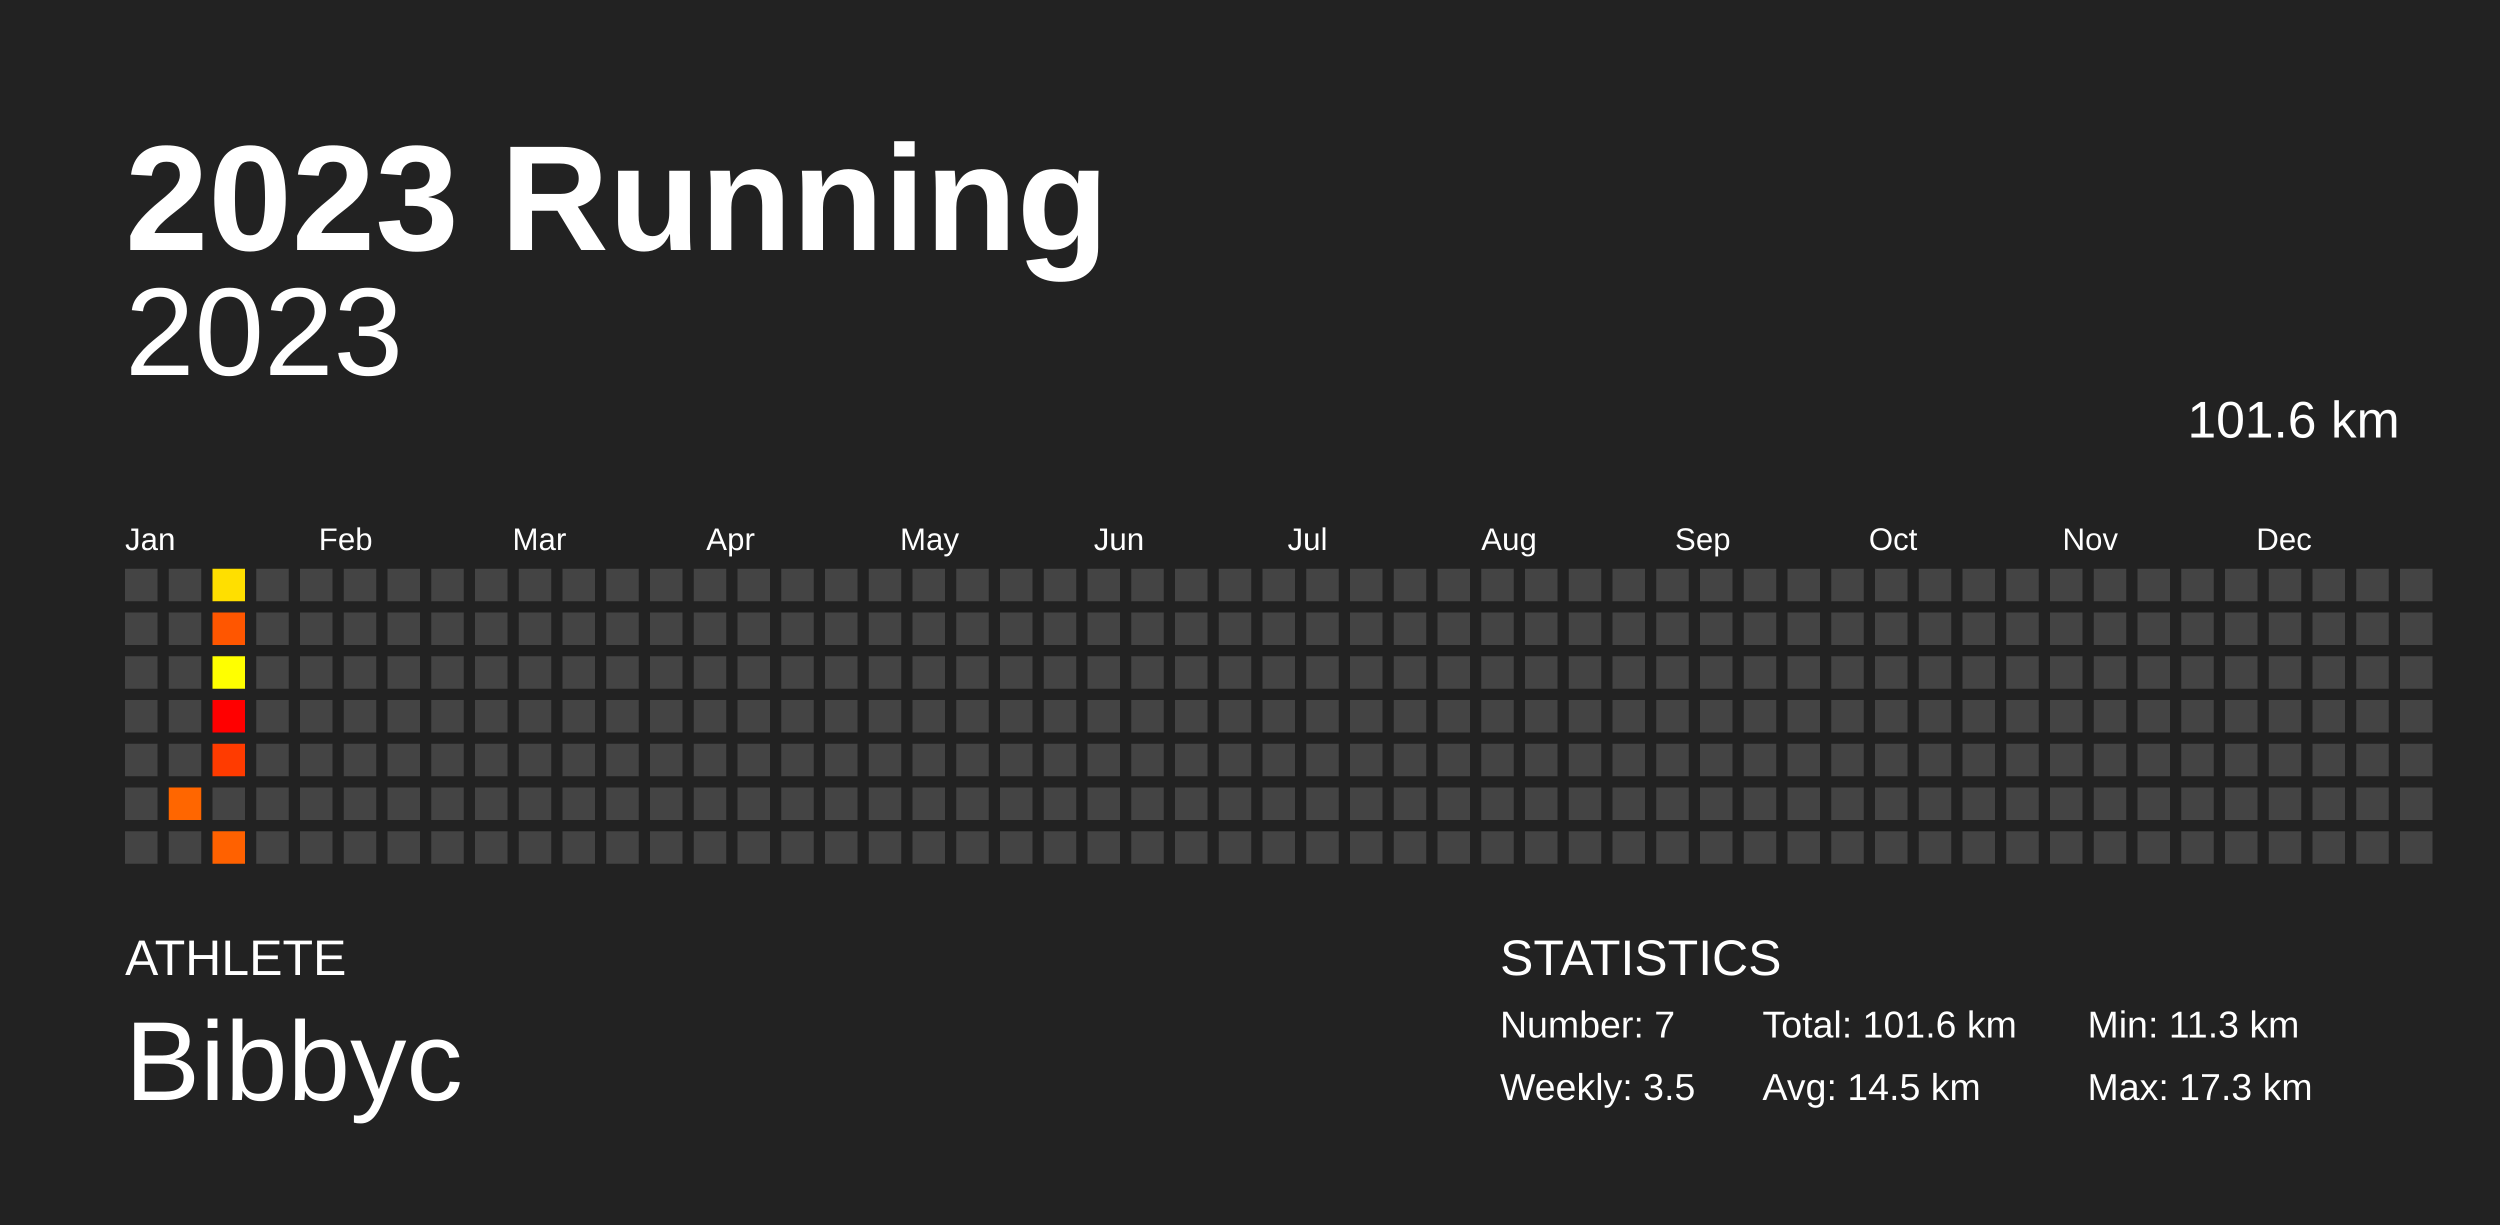
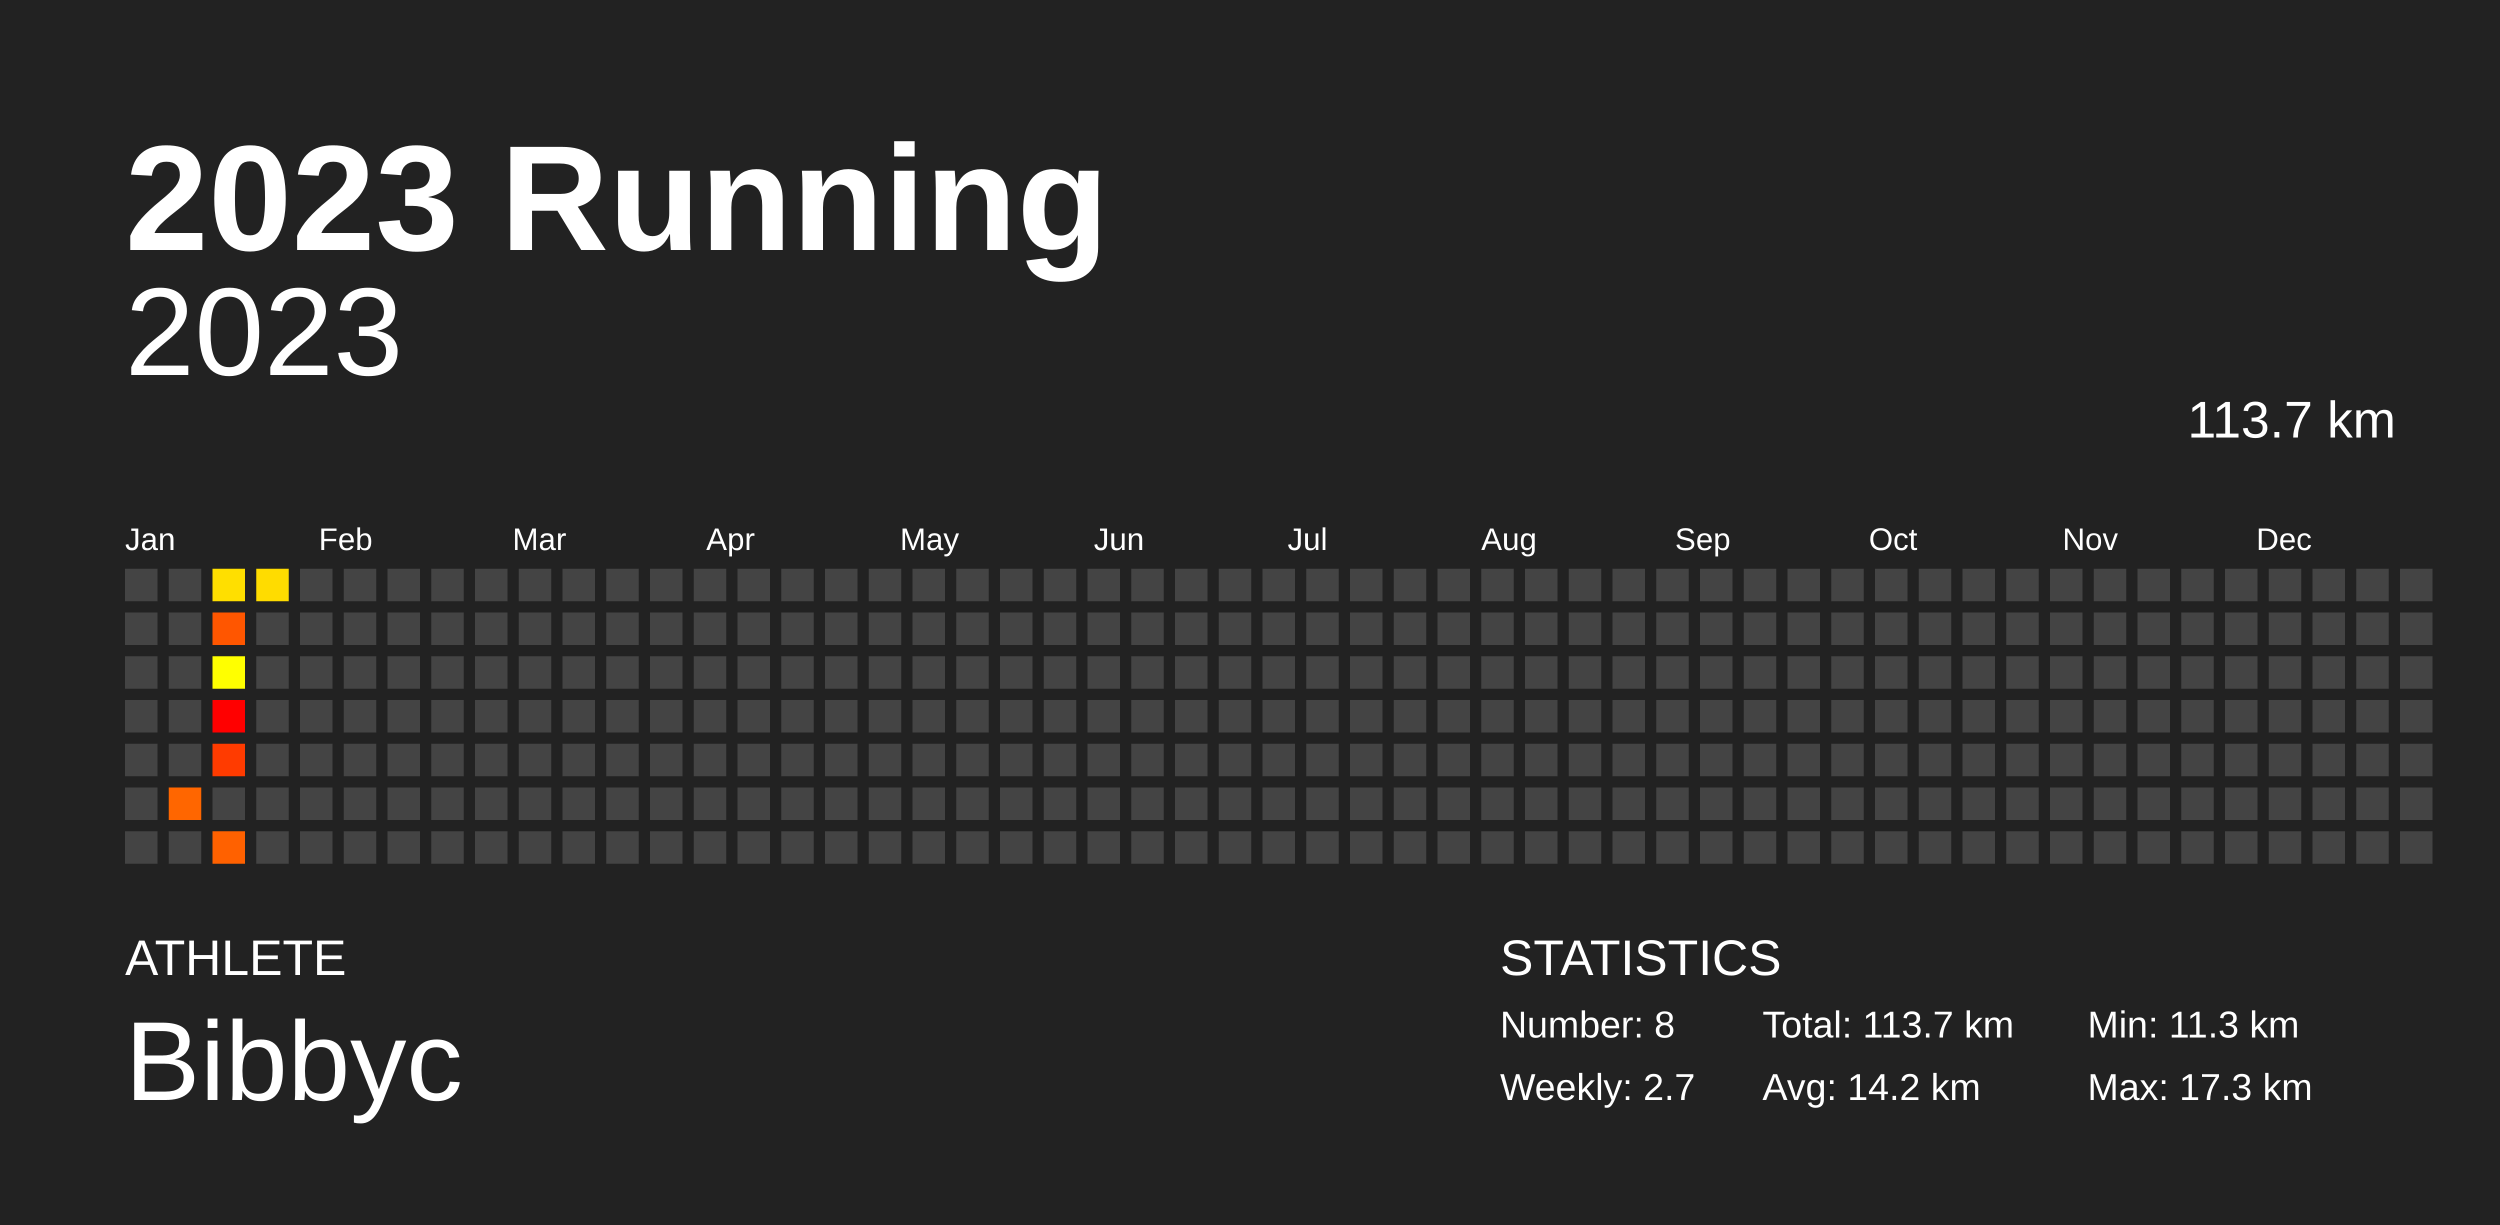
<svg xmlns="http://www.w3.org/2000/svg" baseProfile="full" height="98mm" version="1.1" viewBox="0,0,200,98" width="200mm">
  <defs />
  <rect fill="#222222" height="98" width="200" x="0" y="0" />
  <text fill="#FFFFFF" style="font-size:12px; font-family:Arial; font-weight:bold;" x="10" y="20">2023 Running</text>
  <text fill="#FFFFFF" style="font-size:4px; font-family:Arial" x="10" y="78">ATHLETE</text>
  <text fill="#FFFFFF" style="font-size:9px; font-family:Arial" x="10" y="88">Bibbyc</text>
  <text fill="#FFFFFF" style="font-size:4px; font-family:Arial" x="120" y="78">STATISTICS</text>
-   <text fill="#FFFFFF" style="font-size:3px; font-family:Arial" x="120" y="83">Number: 7</text>
-   <text fill="#FFFFFF" style="font-size:3px; font-family:Arial" x="120" y="88">Weekly: 3.5</text>
-   <text fill="#FFFFFF" style="font-size:3px; font-family:Arial" x="141" y="83">Total: 101.6 km</text>
-   <text fill="#FFFFFF" style="font-size:3px; font-family:Arial" x="141" y="88">Avg: 14.5 km</text>
+   <text fill="#FFFFFF" style="font-size:3px; font-family:Arial" x="120" y="83">Number: 8</text>
+   <text fill="#FFFFFF" style="font-size:3px; font-family:Arial" x="120" y="88">Weekly: 2.7</text>
+   <text fill="#FFFFFF" style="font-size:3px; font-family:Arial" x="141" y="83">Total: 113.7 km</text>
+   <text fill="#FFFFFF" style="font-size:3px; font-family:Arial" x="141" y="88">Avg: 14.2 km</text>
  <text fill="#FFFFFF" style="font-size:3px; font-family:Arial" x="167" y="83">Min: 11.3 km</text>
  <text fill="#FFFFFF" style="font-size:3px; font-family:Arial" x="167" y="88">Max: 17.3 km</text>
  <text alignment-baseline="hanging" fill="#FFFFFF" style="font-size:10.0px; font-family:Arial;" x="10" y="30">2023</text>
-   <text alignment-baseline="hanging" fill="#FFFFFF" style="font-size:4.125px; font-family:Arial;" x="175" y="35">101.6 km</text>
+   <text alignment-baseline="hanging" fill="#FFFFFF" style="font-size:4.125px; font-family:Arial;" x="175" y="35">113.7 km</text>
  <text fill="#FFFFFF" style="font-size:2.5px; font-family:Arial" x="10.0" y="44">Jan</text>
  <text fill="#FFFFFF" style="font-size:2.5px; font-family:Arial" x="25.5" y="44">Feb</text>
  <text fill="#FFFFFF" style="font-size:2.5px; font-family:Arial" x="41.0" y="44">Mar</text>
  <text fill="#FFFFFF" style="font-size:2.5px; font-family:Arial" x="56.5" y="44">Apr</text>
  <text fill="#FFFFFF" style="font-size:2.5px; font-family:Arial" x="72.0" y="44">May</text>
  <text fill="#FFFFFF" style="font-size:2.5px; font-family:Arial" x="87.5" y="44">Jun</text>
  <text fill="#FFFFFF" style="font-size:2.5px; font-family:Arial" x="103.0" y="44">Jul</text>
  <text fill="#FFFFFF" style="font-size:2.5px; font-family:Arial" x="118.5" y="44">Aug</text>
  <text fill="#FFFFFF" style="font-size:2.5px; font-family:Arial" x="134.0" y="44">Sep</text>
  <text fill="#FFFFFF" style="font-size:2.5px; font-family:Arial" x="149.5" y="44">Oct</text>
  <text fill="#FFFFFF" style="font-size:2.5px; font-family:Arial" x="165.0" y="44">Nov</text>
  <text fill="#FFFFFF" style="font-size:2.5px; font-family:Arial" x="180.5" y="44">Dec</text>
  <rect fill="#444444" height="2.6" width="2.6" x="10.0" y="45.5" />
  <rect fill="#444444" height="2.6" width="2.6" x="10.0" y="49.0" />
  <rect fill="#444444" height="2.6" width="2.6" x="10.0" y="52.5" />
  <rect fill="#444444" height="2.6" width="2.6" x="10.0" y="56.0" />
  <rect fill="#444444" height="2.6" width="2.6" x="10.0" y="59.5" />
  <rect fill="#444444" height="2.6" width="2.6" x="10.0" y="63.0" />
  <rect fill="#444444" height="2.6" width="2.6" x="10.0" y="66.5" />
  <rect fill="#444444" height="2.6" width="2.6" x="13.5" y="45.5" />
  <rect fill="#444444" height="2.6" width="2.6" x="13.5" y="49.0" />
  <rect fill="#444444" height="2.6" width="2.6" x="13.5" y="52.5" />
  <rect fill="#444444" height="2.6" width="2.6" x="13.5" y="56.0" />
  <rect fill="#444444" height="2.6" width="2.6" x="13.5" y="59.5" />
  <rect fill="#ff6600" height="2.6" width="2.6" x="13.5" y="63.0" />
  <rect fill="#444444" height="2.6" width="2.6" x="13.5" y="66.5" />
  <rect fill="#ffdf00" height="2.6" width="2.6" x="17.0" y="45.5" />
  <rect fill="#ff5600" height="2.6" width="2.6" x="17.0" y="49.0" />
  <rect fill="#ffff00" height="2.6" width="2.6" x="17.0" y="52.5" />
  <rect fill="#ff0000" height="2.6" width="2.6" x="17.0" y="56.0" />
  <rect fill="#ff3b00" height="2.6" width="2.6" x="17.0" y="59.5" />
  <rect fill="#444444" height="2.6" width="2.6" x="17.0" y="63.0" />
  <rect fill="#ff6100" height="2.6" width="2.6" x="17.0" y="66.5" />
-   <rect fill="#444444" height="2.6" width="2.6" x="20.5" y="45.5" />
+   <rect fill="#ffdc00" height="2.6" width="2.6" x="20.5" y="45.5" />
  <rect fill="#444444" height="2.6" width="2.6" x="20.5" y="49.0" />
  <rect fill="#444444" height="2.6" width="2.6" x="20.5" y="52.5" />
  <rect fill="#444444" height="2.6" width="2.6" x="20.5" y="56.0" />
  <rect fill="#444444" height="2.6" width="2.6" x="20.5" y="59.5" />
  <rect fill="#444444" height="2.6" width="2.6" x="20.5" y="63.0" />
  <rect fill="#444444" height="2.6" width="2.6" x="20.5" y="66.5" />
  <rect fill="#444444" height="2.6" width="2.6" x="24.0" y="45.5" />
  <rect fill="#444444" height="2.6" width="2.6" x="24.0" y="49.0" />
  <rect fill="#444444" height="2.6" width="2.6" x="24.0" y="52.5" />
  <rect fill="#444444" height="2.6" width="2.6" x="24.0" y="56.0" />
  <rect fill="#444444" height="2.6" width="2.6" x="24.0" y="59.5" />
  <rect fill="#444444" height="2.6" width="2.6" x="24.0" y="63.0" />
  <rect fill="#444444" height="2.6" width="2.6" x="24.0" y="66.5" />
  <rect fill="#444444" height="2.6" width="2.6" x="27.5" y="45.5" />
  <rect fill="#444444" height="2.6" width="2.6" x="27.5" y="49.0" />
  <rect fill="#444444" height="2.6" width="2.6" x="27.5" y="52.5" />
  <rect fill="#444444" height="2.6" width="2.6" x="27.5" y="56.0" />
  <rect fill="#444444" height="2.6" width="2.6" x="27.5" y="59.5" />
  <rect fill="#444444" height="2.6" width="2.6" x="27.5" y="63.0" />
  <rect fill="#444444" height="2.6" width="2.6" x="27.5" y="66.5" />
  <rect fill="#444444" height="2.6" width="2.6" x="31.0" y="45.5" />
  <rect fill="#444444" height="2.6" width="2.6" x="31.0" y="49.0" />
  <rect fill="#444444" height="2.6" width="2.6" x="31.0" y="52.5" />
  <rect fill="#444444" height="2.6" width="2.6" x="31.0" y="56.0" />
  <rect fill="#444444" height="2.6" width="2.6" x="31.0" y="59.5" />
  <rect fill="#444444" height="2.6" width="2.6" x="31.0" y="63.0" />
  <rect fill="#444444" height="2.6" width="2.6" x="31.0" y="66.5" />
  <rect fill="#444444" height="2.6" width="2.6" x="34.5" y="45.5" />
  <rect fill="#444444" height="2.6" width="2.6" x="34.5" y="49.0" />
  <rect fill="#444444" height="2.6" width="2.6" x="34.5" y="52.5" />
  <rect fill="#444444" height="2.6" width="2.6" x="34.5" y="56.0" />
  <rect fill="#444444" height="2.6" width="2.6" x="34.5" y="59.5" />
  <rect fill="#444444" height="2.6" width="2.6" x="34.5" y="63.0" />
  <rect fill="#444444" height="2.6" width="2.6" x="34.5" y="66.5" />
  <rect fill="#444444" height="2.6" width="2.6" x="38.0" y="45.5" />
  <rect fill="#444444" height="2.6" width="2.6" x="38.0" y="49.0" />
  <rect fill="#444444" height="2.6" width="2.6" x="38.0" y="52.5" />
  <rect fill="#444444" height="2.6" width="2.6" x="38.0" y="56.0" />
  <rect fill="#444444" height="2.6" width="2.6" x="38.0" y="59.5" />
  <rect fill="#444444" height="2.6" width="2.6" x="38.0" y="63.0" />
  <rect fill="#444444" height="2.6" width="2.6" x="38.0" y="66.5" />
  <rect fill="#444444" height="2.6" width="2.6" x="41.5" y="45.5" />
  <rect fill="#444444" height="2.6" width="2.6" x="41.5" y="49.0" />
  <rect fill="#444444" height="2.6" width="2.6" x="41.5" y="52.5" />
  <rect fill="#444444" height="2.6" width="2.6" x="41.5" y="56.0" />
  <rect fill="#444444" height="2.6" width="2.6" x="41.5" y="59.5" />
  <rect fill="#444444" height="2.6" width="2.6" x="41.5" y="63.0" />
  <rect fill="#444444" height="2.6" width="2.6" x="41.5" y="66.5" />
  <rect fill="#444444" height="2.6" width="2.6" x="45.0" y="45.5" />
  <rect fill="#444444" height="2.6" width="2.6" x="45.0" y="49.0" />
  <rect fill="#444444" height="2.6" width="2.6" x="45.0" y="52.5" />
  <rect fill="#444444" height="2.6" width="2.6" x="45.0" y="56.0" />
  <rect fill="#444444" height="2.6" width="2.6" x="45.0" y="59.5" />
  <rect fill="#444444" height="2.6" width="2.6" x="45.0" y="63.0" />
  <rect fill="#444444" height="2.6" width="2.6" x="45.0" y="66.5" />
  <rect fill="#444444" height="2.6" width="2.6" x="48.5" y="45.5" />
  <rect fill="#444444" height="2.6" width="2.6" x="48.5" y="49.0" />
  <rect fill="#444444" height="2.6" width="2.6" x="48.5" y="52.5" />
  <rect fill="#444444" height="2.6" width="2.6" x="48.5" y="56.0" />
  <rect fill="#444444" height="2.6" width="2.6" x="48.5" y="59.5" />
  <rect fill="#444444" height="2.6" width="2.6" x="48.5" y="63.0" />
  <rect fill="#444444" height="2.6" width="2.6" x="48.5" y="66.5" />
  <rect fill="#444444" height="2.6" width="2.6" x="52.0" y="45.5" />
  <rect fill="#444444" height="2.6" width="2.6" x="52.0" y="49.0" />
  <rect fill="#444444" height="2.6" width="2.6" x="52.0" y="52.5" />
  <rect fill="#444444" height="2.6" width="2.6" x="52.0" y="56.0" />
  <rect fill="#444444" height="2.6" width="2.6" x="52.0" y="59.5" />
  <rect fill="#444444" height="2.6" width="2.6" x="52.0" y="63.0" />
  <rect fill="#444444" height="2.6" width="2.6" x="52.0" y="66.5" />
  <rect fill="#444444" height="2.6" width="2.6" x="55.5" y="45.5" />
  <rect fill="#444444" height="2.6" width="2.6" x="55.5" y="49.0" />
  <rect fill="#444444" height="2.6" width="2.6" x="55.5" y="52.5" />
  <rect fill="#444444" height="2.6" width="2.6" x="55.5" y="56.0" />
  <rect fill="#444444" height="2.6" width="2.6" x="55.5" y="59.5" />
  <rect fill="#444444" height="2.6" width="2.6" x="55.5" y="63.0" />
  <rect fill="#444444" height="2.6" width="2.6" x="55.5" y="66.5" />
  <rect fill="#444444" height="2.6" width="2.6" x="59.0" y="45.5" />
  <rect fill="#444444" height="2.6" width="2.6" x="59.0" y="49.0" />
  <rect fill="#444444" height="2.6" width="2.6" x="59.0" y="52.5" />
  <rect fill="#444444" height="2.6" width="2.6" x="59.0" y="56.0" />
  <rect fill="#444444" height="2.6" width="2.6" x="59.0" y="59.5" />
  <rect fill="#444444" height="2.6" width="2.6" x="59.0" y="63.0" />
  <rect fill="#444444" height="2.6" width="2.6" x="59.0" y="66.5" />
  <rect fill="#444444" height="2.6" width="2.6" x="62.5" y="45.5" />
  <rect fill="#444444" height="2.6" width="2.6" x="62.5" y="49.0" />
  <rect fill="#444444" height="2.6" width="2.6" x="62.5" y="52.5" />
  <rect fill="#444444" height="2.6" width="2.6" x="62.5" y="56.0" />
  <rect fill="#444444" height="2.6" width="2.6" x="62.5" y="59.5" />
  <rect fill="#444444" height="2.6" width="2.6" x="62.5" y="63.0" />
  <rect fill="#444444" height="2.6" width="2.6" x="62.5" y="66.5" />
  <rect fill="#444444" height="2.6" width="2.6" x="66.0" y="45.5" />
  <rect fill="#444444" height="2.6" width="2.6" x="66.0" y="49.0" />
  <rect fill="#444444" height="2.6" width="2.6" x="66.0" y="52.5" />
  <rect fill="#444444" height="2.6" width="2.6" x="66.0" y="56.0" />
  <rect fill="#444444" height="2.6" width="2.6" x="66.0" y="59.5" />
  <rect fill="#444444" height="2.6" width="2.6" x="66.0" y="63.0" />
  <rect fill="#444444" height="2.6" width="2.6" x="66.0" y="66.5" />
  <rect fill="#444444" height="2.6" width="2.6" x="69.5" y="45.5" />
  <rect fill="#444444" height="2.6" width="2.6" x="69.5" y="49.0" />
  <rect fill="#444444" height="2.6" width="2.6" x="69.5" y="52.5" />
  <rect fill="#444444" height="2.6" width="2.6" x="69.5" y="56.0" />
  <rect fill="#444444" height="2.6" width="2.6" x="69.5" y="59.5" />
  <rect fill="#444444" height="2.6" width="2.6" x="69.5" y="63.0" />
  <rect fill="#444444" height="2.6" width="2.6" x="69.5" y="66.5" />
  <rect fill="#444444" height="2.6" width="2.6" x="73.0" y="45.5" />
  <rect fill="#444444" height="2.6" width="2.6" x="73.0" y="49.0" />
  <rect fill="#444444" height="2.6" width="2.6" x="73.0" y="52.5" />
  <rect fill="#444444" height="2.6" width="2.6" x="73.0" y="56.0" />
  <rect fill="#444444" height="2.6" width="2.6" x="73.0" y="59.5" />
  <rect fill="#444444" height="2.6" width="2.6" x="73.0" y="63.0" />
  <rect fill="#444444" height="2.6" width="2.6" x="73.0" y="66.5" />
  <rect fill="#444444" height="2.6" width="2.6" x="76.5" y="45.5" />
  <rect fill="#444444" height="2.6" width="2.6" x="76.5" y="49.0" />
  <rect fill="#444444" height="2.6" width="2.6" x="76.5" y="52.5" />
  <rect fill="#444444" height="2.6" width="2.6" x="76.5" y="56.0" />
  <rect fill="#444444" height="2.6" width="2.6" x="76.5" y="59.5" />
  <rect fill="#444444" height="2.6" width="2.6" x="76.5" y="63.0" />
  <rect fill="#444444" height="2.6" width="2.6" x="76.5" y="66.5" />
  <rect fill="#444444" height="2.6" width="2.6" x="80.0" y="45.5" />
  <rect fill="#444444" height="2.6" width="2.6" x="80.0" y="49.0" />
  <rect fill="#444444" height="2.6" width="2.6" x="80.0" y="52.5" />
  <rect fill="#444444" height="2.6" width="2.6" x="80.0" y="56.0" />
  <rect fill="#444444" height="2.6" width="2.6" x="80.0" y="59.5" />
  <rect fill="#444444" height="2.6" width="2.6" x="80.0" y="63.0" />
  <rect fill="#444444" height="2.6" width="2.6" x="80.0" y="66.5" />
  <rect fill="#444444" height="2.6" width="2.6" x="83.5" y="45.5" />
  <rect fill="#444444" height="2.6" width="2.6" x="83.5" y="49.0" />
  <rect fill="#444444" height="2.6" width="2.6" x="83.5" y="52.5" />
  <rect fill="#444444" height="2.6" width="2.6" x="83.5" y="56.0" />
  <rect fill="#444444" height="2.6" width="2.6" x="83.5" y="59.5" />
  <rect fill="#444444" height="2.6" width="2.6" x="83.5" y="63.0" />
  <rect fill="#444444" height="2.6" width="2.6" x="83.5" y="66.5" />
  <rect fill="#444444" height="2.6" width="2.6" x="87.0" y="45.5" />
  <rect fill="#444444" height="2.6" width="2.6" x="87.0" y="49.0" />
  <rect fill="#444444" height="2.6" width="2.6" x="87.0" y="52.5" />
  <rect fill="#444444" height="2.6" width="2.6" x="87.0" y="56.0" />
  <rect fill="#444444" height="2.6" width="2.6" x="87.0" y="59.5" />
  <rect fill="#444444" height="2.6" width="2.6" x="87.0" y="63.0" />
  <rect fill="#444444" height="2.6" width="2.6" x="87.0" y="66.5" />
  <rect fill="#444444" height="2.6" width="2.6" x="90.5" y="45.5" />
  <rect fill="#444444" height="2.6" width="2.6" x="90.5" y="49.0" />
  <rect fill="#444444" height="2.6" width="2.6" x="90.5" y="52.5" />
  <rect fill="#444444" height="2.6" width="2.6" x="90.5" y="56.0" />
  <rect fill="#444444" height="2.6" width="2.6" x="90.5" y="59.5" />
  <rect fill="#444444" height="2.6" width="2.6" x="90.5" y="63.0" />
  <rect fill="#444444" height="2.6" width="2.6" x="90.5" y="66.5" />
  <rect fill="#444444" height="2.6" width="2.6" x="94.0" y="45.5" />
  <rect fill="#444444" height="2.6" width="2.6" x="94.0" y="49.0" />
  <rect fill="#444444" height="2.6" width="2.6" x="94.0" y="52.5" />
  <rect fill="#444444" height="2.6" width="2.6" x="94.0" y="56.0" />
  <rect fill="#444444" height="2.6" width="2.6" x="94.0" y="59.5" />
  <rect fill="#444444" height="2.6" width="2.6" x="94.0" y="63.0" />
  <rect fill="#444444" height="2.6" width="2.6" x="94.0" y="66.5" />
  <rect fill="#444444" height="2.6" width="2.6" x="97.5" y="45.5" />
  <rect fill="#444444" height="2.6" width="2.6" x="97.5" y="49.0" />
  <rect fill="#444444" height="2.6" width="2.6" x="97.5" y="52.5" />
  <rect fill="#444444" height="2.6" width="2.6" x="97.5" y="56.0" />
  <rect fill="#444444" height="2.6" width="2.6" x="97.5" y="59.5" />
  <rect fill="#444444" height="2.6" width="2.6" x="97.5" y="63.0" />
  <rect fill="#444444" height="2.6" width="2.6" x="97.5" y="66.5" />
  <rect fill="#444444" height="2.6" width="2.6" x="101.0" y="45.5" />
  <rect fill="#444444" height="2.6" width="2.6" x="101.0" y="49.0" />
  <rect fill="#444444" height="2.6" width="2.6" x="101.0" y="52.5" />
  <rect fill="#444444" height="2.6" width="2.6" x="101.0" y="56.0" />
  <rect fill="#444444" height="2.6" width="2.6" x="101.0" y="59.5" />
  <rect fill="#444444" height="2.6" width="2.6" x="101.0" y="63.0" />
  <rect fill="#444444" height="2.6" width="2.6" x="101.0" y="66.5" />
  <rect fill="#444444" height="2.6" width="2.6" x="104.5" y="45.5" />
  <rect fill="#444444" height="2.6" width="2.6" x="104.5" y="49.0" />
  <rect fill="#444444" height="2.6" width="2.6" x="104.5" y="52.5" />
  <rect fill="#444444" height="2.6" width="2.6" x="104.5" y="56.0" />
  <rect fill="#444444" height="2.6" width="2.6" x="104.5" y="59.5" />
  <rect fill="#444444" height="2.6" width="2.6" x="104.5" y="63.0" />
  <rect fill="#444444" height="2.6" width="2.6" x="104.5" y="66.5" />
  <rect fill="#444444" height="2.6" width="2.6" x="108.0" y="45.5" />
  <rect fill="#444444" height="2.6" width="2.6" x="108.0" y="49.0" />
  <rect fill="#444444" height="2.6" width="2.6" x="108.0" y="52.5" />
  <rect fill="#444444" height="2.6" width="2.6" x="108.0" y="56.0" />
  <rect fill="#444444" height="2.6" width="2.6" x="108.0" y="59.5" />
  <rect fill="#444444" height="2.6" width="2.6" x="108.0" y="63.0" />
  <rect fill="#444444" height="2.6" width="2.6" x="108.0" y="66.5" />
  <rect fill="#444444" height="2.6" width="2.6" x="111.5" y="45.5" />
  <rect fill="#444444" height="2.6" width="2.6" x="111.5" y="49.0" />
  <rect fill="#444444" height="2.6" width="2.6" x="111.5" y="52.5" />
  <rect fill="#444444" height="2.6" width="2.6" x="111.5" y="56.0" />
  <rect fill="#444444" height="2.6" width="2.6" x="111.5" y="59.5" />
  <rect fill="#444444" height="2.6" width="2.6" x="111.5" y="63.0" />
  <rect fill="#444444" height="2.6" width="2.6" x="111.5" y="66.5" />
  <rect fill="#444444" height="2.6" width="2.6" x="115.0" y="45.5" />
  <rect fill="#444444" height="2.6" width="2.6" x="115.0" y="49.0" />
  <rect fill="#444444" height="2.6" width="2.6" x="115.0" y="52.5" />
  <rect fill="#444444" height="2.6" width="2.6" x="115.0" y="56.0" />
  <rect fill="#444444" height="2.6" width="2.6" x="115.0" y="59.5" />
  <rect fill="#444444" height="2.6" width="2.6" x="115.0" y="63.0" />
  <rect fill="#444444" height="2.6" width="2.6" x="115.0" y="66.5" />
  <rect fill="#444444" height="2.6" width="2.6" x="118.5" y="45.5" />
  <rect fill="#444444" height="2.6" width="2.6" x="118.5" y="49.0" />
  <rect fill="#444444" height="2.6" width="2.6" x="118.5" y="52.5" />
  <rect fill="#444444" height="2.6" width="2.6" x="118.5" y="56.0" />
  <rect fill="#444444" height="2.6" width="2.6" x="118.5" y="59.5" />
  <rect fill="#444444" height="2.6" width="2.6" x="118.5" y="63.0" />
  <rect fill="#444444" height="2.6" width="2.6" x="118.5" y="66.5" />
  <rect fill="#444444" height="2.6" width="2.6" x="122.0" y="45.5" />
  <rect fill="#444444" height="2.6" width="2.6" x="122.0" y="49.0" />
  <rect fill="#444444" height="2.6" width="2.6" x="122.0" y="52.5" />
  <rect fill="#444444" height="2.6" width="2.6" x="122.0" y="56.0" />
  <rect fill="#444444" height="2.6" width="2.6" x="122.0" y="59.5" />
  <rect fill="#444444" height="2.6" width="2.6" x="122.0" y="63.0" />
  <rect fill="#444444" height="2.6" width="2.6" x="122.0" y="66.5" />
  <rect fill="#444444" height="2.6" width="2.6" x="125.5" y="45.5" />
  <rect fill="#444444" height="2.6" width="2.6" x="125.5" y="49.0" />
  <rect fill="#444444" height="2.6" width="2.6" x="125.5" y="52.5" />
  <rect fill="#444444" height="2.6" width="2.6" x="125.5" y="56.0" />
  <rect fill="#444444" height="2.6" width="2.6" x="125.5" y="59.5" />
  <rect fill="#444444" height="2.6" width="2.6" x="125.5" y="63.0" />
  <rect fill="#444444" height="2.6" width="2.6" x="125.5" y="66.5" />
  <rect fill="#444444" height="2.6" width="2.6" x="129.0" y="45.5" />
  <rect fill="#444444" height="2.6" width="2.6" x="129.0" y="49.0" />
  <rect fill="#444444" height="2.6" width="2.6" x="129.0" y="52.5" />
  <rect fill="#444444" height="2.6" width="2.6" x="129.0" y="56.0" />
  <rect fill="#444444" height="2.6" width="2.6" x="129.0" y="59.5" />
  <rect fill="#444444" height="2.6" width="2.6" x="129.0" y="63.0" />
  <rect fill="#444444" height="2.6" width="2.6" x="129.0" y="66.5" />
  <rect fill="#444444" height="2.6" width="2.6" x="132.5" y="45.5" />
  <rect fill="#444444" height="2.6" width="2.6" x="132.5" y="49.0" />
  <rect fill="#444444" height="2.6" width="2.6" x="132.5" y="52.5" />
  <rect fill="#444444" height="2.6" width="2.6" x="132.5" y="56.0" />
  <rect fill="#444444" height="2.6" width="2.6" x="132.5" y="59.5" />
  <rect fill="#444444" height="2.6" width="2.6" x="132.5" y="63.0" />
  <rect fill="#444444" height="2.6" width="2.6" x="132.5" y="66.5" />
  <rect fill="#444444" height="2.6" width="2.6" x="136.0" y="45.5" />
  <rect fill="#444444" height="2.6" width="2.6" x="136.0" y="49.0" />
  <rect fill="#444444" height="2.6" width="2.6" x="136.0" y="52.5" />
  <rect fill="#444444" height="2.6" width="2.6" x="136.0" y="56.0" />
  <rect fill="#444444" height="2.6" width="2.6" x="136.0" y="59.5" />
  <rect fill="#444444" height="2.6" width="2.6" x="136.0" y="63.0" />
  <rect fill="#444444" height="2.6" width="2.6" x="136.0" y="66.5" />
  <rect fill="#444444" height="2.6" width="2.6" x="139.5" y="45.5" />
  <rect fill="#444444" height="2.6" width="2.6" x="139.5" y="49.0" />
  <rect fill="#444444" height="2.6" width="2.6" x="139.5" y="52.5" />
  <rect fill="#444444" height="2.6" width="2.6" x="139.5" y="56.0" />
  <rect fill="#444444" height="2.6" width="2.6" x="139.5" y="59.5" />
  <rect fill="#444444" height="2.6" width="2.6" x="139.5" y="63.0" />
  <rect fill="#444444" height="2.6" width="2.6" x="139.5" y="66.5" />
  <rect fill="#444444" height="2.6" width="2.6" x="143.0" y="45.5" />
  <rect fill="#444444" height="2.6" width="2.6" x="143.0" y="49.0" />
  <rect fill="#444444" height="2.6" width="2.6" x="143.0" y="52.5" />
  <rect fill="#444444" height="2.6" width="2.6" x="143.0" y="56.0" />
  <rect fill="#444444" height="2.6" width="2.6" x="143.0" y="59.5" />
  <rect fill="#444444" height="2.6" width="2.6" x="143.0" y="63.0" />
  <rect fill="#444444" height="2.6" width="2.6" x="143.0" y="66.5" />
  <rect fill="#444444" height="2.6" width="2.6" x="146.5" y="45.5" />
  <rect fill="#444444" height="2.6" width="2.6" x="146.5" y="49.0" />
  <rect fill="#444444" height="2.6" width="2.6" x="146.5" y="52.5" />
  <rect fill="#444444" height="2.6" width="2.6" x="146.5" y="56.0" />
  <rect fill="#444444" height="2.6" width="2.6" x="146.5" y="59.5" />
  <rect fill="#444444" height="2.6" width="2.6" x="146.5" y="63.0" />
  <rect fill="#444444" height="2.6" width="2.6" x="146.5" y="66.5" />
  <rect fill="#444444" height="2.6" width="2.6" x="150.0" y="45.5" />
  <rect fill="#444444" height="2.6" width="2.6" x="150.0" y="49.0" />
  <rect fill="#444444" height="2.6" width="2.6" x="150.0" y="52.5" />
  <rect fill="#444444" height="2.6" width="2.6" x="150.0" y="56.0" />
  <rect fill="#444444" height="2.6" width="2.6" x="150.0" y="59.5" />
  <rect fill="#444444" height="2.6" width="2.6" x="150.0" y="63.0" />
  <rect fill="#444444" height="2.6" width="2.6" x="150.0" y="66.5" />
  <rect fill="#444444" height="2.6" width="2.6" x="153.5" y="45.5" />
  <rect fill="#444444" height="2.6" width="2.6" x="153.5" y="49.0" />
  <rect fill="#444444" height="2.6" width="2.6" x="153.5" y="52.5" />
  <rect fill="#444444" height="2.6" width="2.6" x="153.5" y="56.0" />
  <rect fill="#444444" height="2.6" width="2.6" x="153.5" y="59.5" />
  <rect fill="#444444" height="2.6" width="2.6" x="153.5" y="63.0" />
  <rect fill="#444444" height="2.6" width="2.6" x="153.5" y="66.5" />
  <rect fill="#444444" height="2.6" width="2.6" x="157.0" y="45.5" />
  <rect fill="#444444" height="2.6" width="2.6" x="157.0" y="49.0" />
  <rect fill="#444444" height="2.6" width="2.6" x="157.0" y="52.5" />
  <rect fill="#444444" height="2.6" width="2.6" x="157.0" y="56.0" />
  <rect fill="#444444" height="2.6" width="2.6" x="157.0" y="59.5" />
  <rect fill="#444444" height="2.6" width="2.6" x="157.0" y="63.0" />
  <rect fill="#444444" height="2.6" width="2.6" x="157.0" y="66.5" />
  <rect fill="#444444" height="2.6" width="2.6" x="160.5" y="45.5" />
  <rect fill="#444444" height="2.6" width="2.6" x="160.5" y="49.0" />
  <rect fill="#444444" height="2.6" width="2.6" x="160.5" y="52.5" />
  <rect fill="#444444" height="2.6" width="2.6" x="160.5" y="56.0" />
  <rect fill="#444444" height="2.6" width="2.6" x="160.5" y="59.5" />
  <rect fill="#444444" height="2.6" width="2.6" x="160.5" y="63.0" />
  <rect fill="#444444" height="2.6" width="2.6" x="160.5" y="66.5" />
  <rect fill="#444444" height="2.6" width="2.6" x="164.0" y="45.5" />
  <rect fill="#444444" height="2.6" width="2.6" x="164.0" y="49.0" />
  <rect fill="#444444" height="2.6" width="2.6" x="164.0" y="52.5" />
  <rect fill="#444444" height="2.6" width="2.6" x="164.0" y="56.0" />
  <rect fill="#444444" height="2.6" width="2.6" x="164.0" y="59.5" />
  <rect fill="#444444" height="2.6" width="2.6" x="164.0" y="63.0" />
  <rect fill="#444444" height="2.6" width="2.6" x="164.0" y="66.5" />
  <rect fill="#444444" height="2.6" width="2.6" x="167.5" y="45.5" />
  <rect fill="#444444" height="2.6" width="2.6" x="167.5" y="49.0" />
  <rect fill="#444444" height="2.6" width="2.6" x="167.5" y="52.5" />
  <rect fill="#444444" height="2.6" width="2.6" x="167.5" y="56.0" />
  <rect fill="#444444" height="2.6" width="2.6" x="167.5" y="59.5" />
  <rect fill="#444444" height="2.6" width="2.6" x="167.5" y="63.0" />
  <rect fill="#444444" height="2.6" width="2.6" x="167.5" y="66.5" />
  <rect fill="#444444" height="2.6" width="2.6" x="171.0" y="45.5" />
  <rect fill="#444444" height="2.6" width="2.6" x="171.0" y="49.0" />
  <rect fill="#444444" height="2.6" width="2.6" x="171.0" y="52.5" />
  <rect fill="#444444" height="2.6" width="2.6" x="171.0" y="56.0" />
  <rect fill="#444444" height="2.6" width="2.6" x="171.0" y="59.5" />
  <rect fill="#444444" height="2.6" width="2.6" x="171.0" y="63.0" />
  <rect fill="#444444" height="2.6" width="2.6" x="171.0" y="66.5" />
  <rect fill="#444444" height="2.6" width="2.6" x="174.5" y="45.5" />
  <rect fill="#444444" height="2.6" width="2.6" x="174.5" y="49.0" />
  <rect fill="#444444" height="2.6" width="2.6" x="174.5" y="52.5" />
  <rect fill="#444444" height="2.6" width="2.6" x="174.5" y="56.0" />
  <rect fill="#444444" height="2.6" width="2.6" x="174.5" y="59.5" />
  <rect fill="#444444" height="2.6" width="2.6" x="174.5" y="63.0" />
  <rect fill="#444444" height="2.6" width="2.6" x="174.5" y="66.5" />
  <rect fill="#444444" height="2.6" width="2.6" x="178.0" y="45.5" />
  <rect fill="#444444" height="2.6" width="2.6" x="178.0" y="49.0" />
  <rect fill="#444444" height="2.6" width="2.6" x="178.0" y="52.5" />
  <rect fill="#444444" height="2.6" width="2.6" x="178.0" y="56.0" />
  <rect fill="#444444" height="2.6" width="2.6" x="178.0" y="59.5" />
  <rect fill="#444444" height="2.6" width="2.6" x="178.0" y="63.0" />
  <rect fill="#444444" height="2.6" width="2.6" x="178.0" y="66.5" />
  <rect fill="#444444" height="2.6" width="2.6" x="181.5" y="45.5" />
  <rect fill="#444444" height="2.6" width="2.6" x="181.5" y="49.0" />
  <rect fill="#444444" height="2.6" width="2.6" x="181.5" y="52.5" />
  <rect fill="#444444" height="2.6" width="2.6" x="181.5" y="56.0" />
  <rect fill="#444444" height="2.6" width="2.6" x="181.5" y="59.5" />
  <rect fill="#444444" height="2.6" width="2.6" x="181.5" y="63.0" />
  <rect fill="#444444" height="2.6" width="2.6" x="181.5" y="66.5" />
  <rect fill="#444444" height="2.6" width="2.6" x="185.0" y="45.5" />
  <rect fill="#444444" height="2.6" width="2.6" x="185.0" y="49.0" />
  <rect fill="#444444" height="2.6" width="2.6" x="185.0" y="52.5" />
  <rect fill="#444444" height="2.6" width="2.6" x="185.0" y="56.0" />
  <rect fill="#444444" height="2.6" width="2.6" x="185.0" y="59.5" />
  <rect fill="#444444" height="2.6" width="2.6" x="185.0" y="63.0" />
  <rect fill="#444444" height="2.6" width="2.6" x="185.0" y="66.5" />
  <rect fill="#444444" height="2.6" width="2.6" x="188.5" y="45.5" />
  <rect fill="#444444" height="2.6" width="2.6" x="188.5" y="49.0" />
  <rect fill="#444444" height="2.6" width="2.6" x="188.5" y="52.5" />
  <rect fill="#444444" height="2.6" width="2.6" x="188.5" y="56.0" />
  <rect fill="#444444" height="2.6" width="2.6" x="188.5" y="59.5" />
  <rect fill="#444444" height="2.6" width="2.6" x="188.5" y="63.0" />
  <rect fill="#444444" height="2.6" width="2.6" x="188.5" y="66.5" />
  <rect fill="#444444" height="2.6" width="2.6" x="192.0" y="45.5" />
  <rect fill="#444444" height="2.6" width="2.6" x="192.0" y="49.0" />
  <rect fill="#444444" height="2.6" width="2.6" x="192.0" y="52.5" />
  <rect fill="#444444" height="2.6" width="2.6" x="192.0" y="56.0" />
  <rect fill="#444444" height="2.6" width="2.6" x="192.0" y="59.5" />
  <rect fill="#444444" height="2.6" width="2.6" x="192.0" y="63.0" />
  <rect fill="#444444" height="2.6" width="2.6" x="192.0" y="66.5" />
</svg>
